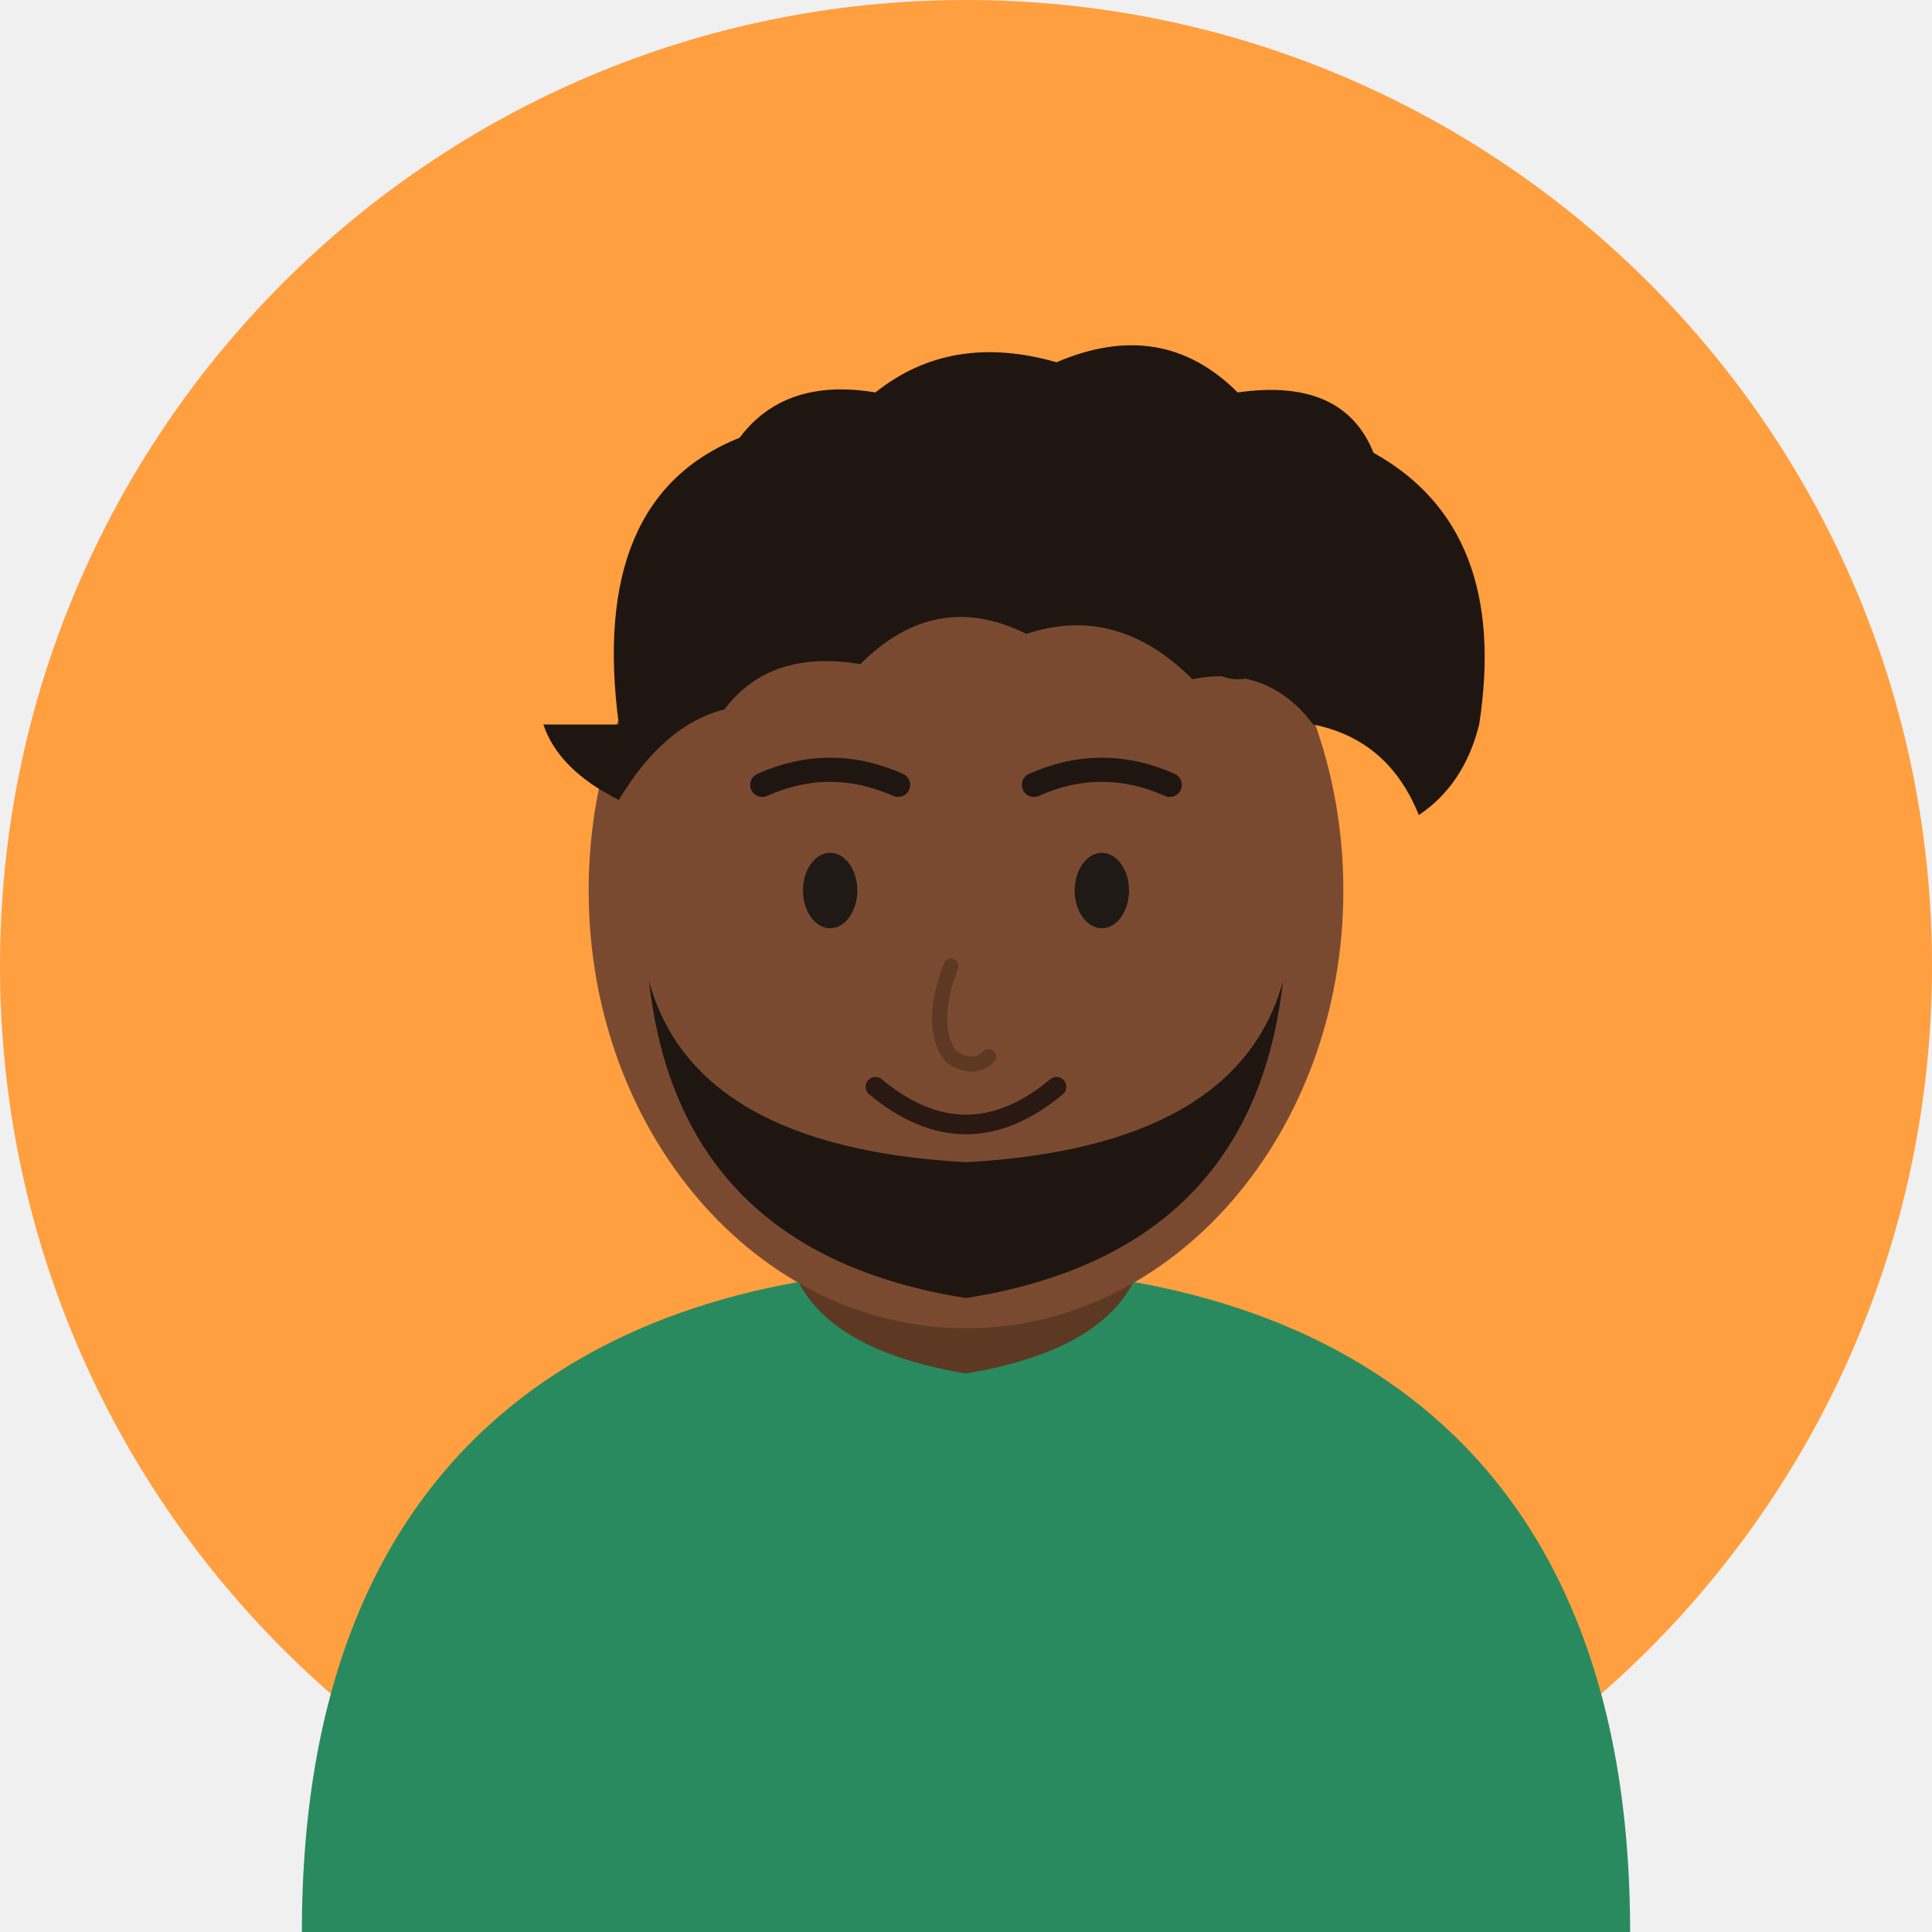
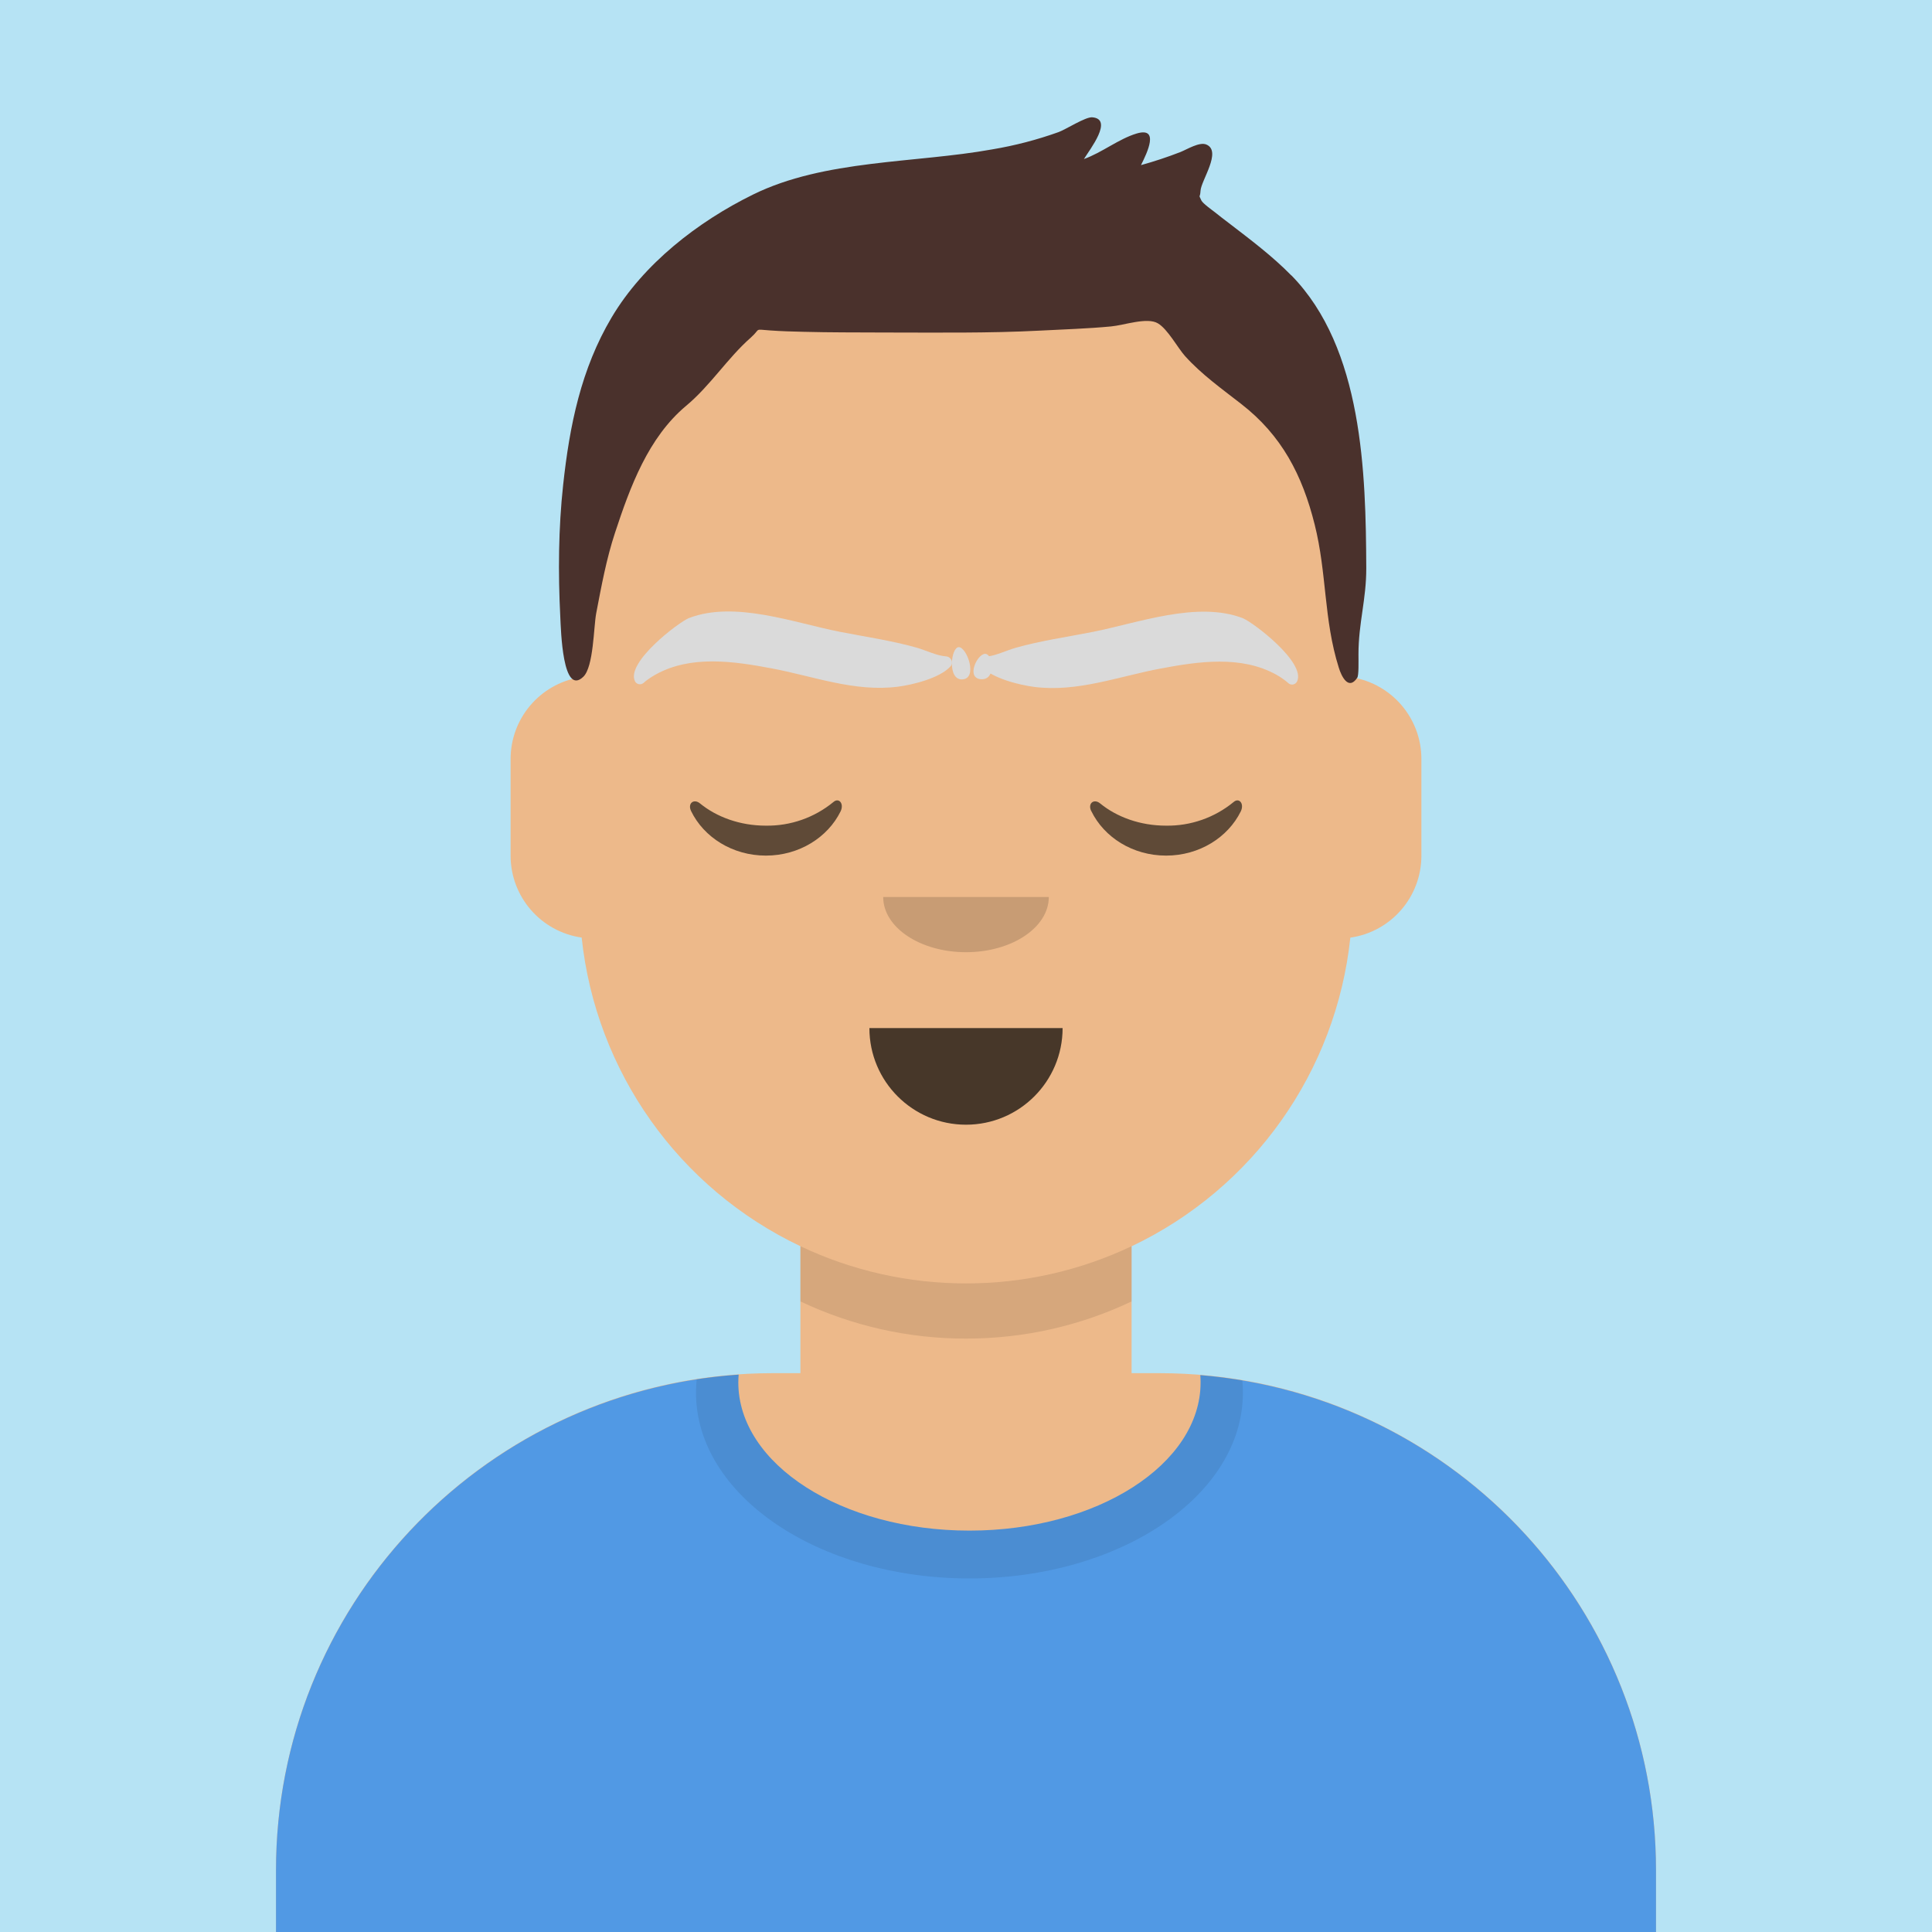
- <svg xmlns="http://www.w3.org/2000/svg" viewBox="0 0 256 256" shape-rendering="geometricPrecision">
-   <circle cx="128" cy="128" r="128" fill="#FF9F40" />
-   <path d="M40 256 C 40 188 84 168 128 168 C 172 168 216 188 216 256 Z" fill="#2a8a5f" />
-   <path d="M104 162 q0 16 24 20 q24 -4 24 -20 Z" fill="#5d3924" />
-   <ellipse cx="128" cy="118" rx="50.0" ry="58.0" fill="#7a4a30" />
-   <ellipse cx="86" cy="124" rx="5.5" ry="7" fill="#7a4a30" />
-   <ellipse cx="170" cy="124" rx="5.5" ry="7" fill="#7a4a30" />
-   <path d="M86 130 q4 36 42 42 q38 -6 42 -42 q-6 22 -42 24 q-36 -2 -42 -24 Z" fill="#1f1612" />
-   <path d="M82 96 q-4 -30 16 -38 q6 -8 18 -6 q10 -8 24 -4 q14 -6 24 4 q14 -2 18 8 q18 10 14 36 q-2 8 -8 12 q-4 -10 -14 -12 q-6 -8 -16 -6 q-10 -10 -22 -6 q-12 -6 -22 4 q-12 -2 -18 6 q-8 2 -14 12 q-8 -4 -10 -10 Z" fill="#1f1612" />
-   <circle cx="92" cy="84" r="6" fill="#1f1612" />
-   <circle cx="108" cy="74" r="6" fill="#1f1612" />
-   <circle cx="128" cy="72" r="7" fill="#1f1612" />
-   <circle cx="148" cy="74" r="6" fill="#1f1612" />
-   <circle cx="164" cy="84" r="6" fill="#1f1612" />
-   <path d="M101 104 q9 -4 18 0" stroke="#1f1612" stroke-width="3.2" fill="none" stroke-linecap="round" />
-   <path d="M137 104 q9 -4 18 0" stroke="#1f1612" stroke-width="3.2" fill="none" stroke-linecap="round" />
-   <ellipse cx="110" cy="118" rx="3.6" ry="5" fill="#1f1a16" />
-   <ellipse cx="146" cy="118" rx="3.6" ry="5" fill="#1f1a16" />
-   <path d="M126 128 q-3 8 0 12 q3 2 5 0" stroke="#5d3924" stroke-width="2" fill="none" stroke-linecap="round" />
-   <path d="M116 144 q12 10 24 0" stroke="#2a1812" stroke-width="2.6" fill="none" stroke-linecap="round" />
+ <svg xmlns="http://www.w3.org/2000/svg" viewBox="0 0 280 280" fill="none" shape-rendering="auto">
+   <mask id="viewboxMask">
+     <rect width="280" height="280" rx="0" ry="0" x="0" y="0" fill="#fff" />
+   </mask>
+   <g mask="url(#viewboxMask)">
+     <rect fill="#b6e3f4" width="280" height="280" x="0" y="0" />
+     <g transform="translate(8)">
+       <path d="M132 36a56 56 0 0 0-56 56v6.17A12 12 0 0 0 66 110v14a12 12 0 0 0 10.3 11.88 56.04 56.04 0 0 0 31.7 44.73v18.4h-4a72 72 0 0 0-72 72v9h200v-9a72 72 0 0 0-72-72h-4v-18.39a56.04 56.04 0 0 0 31.7-44.73A12 12 0 0 0 198 124v-14a12 12 0 0 0-10-11.83V92a56 56 0 0 0-56-56Z" fill="#edb98a" />
+       <path d="M108 180.61v8a55.79 55.79 0 0 0 24 5.39c8.59 0 16.73-1.93 24-5.39v-8a55.79 55.79 0 0 1-24 5.39 55.79 55.79 0 0 1-24-5.39Z" fill="#000" fill-opacity=".1" />
+       <g transform="translate(0 170)">
+         <path d="M132.5 51.83c18.5 0 33.5-9.62 33.5-21.48 0-.36-.01-.7-.04-1.06A72 72 0 0 1 232 101.04V110H32v-8.95a72 72 0 0 1 67.05-71.83c-.03.37-.05.75-.05 1.13 0 11.86 15 21.48 33.5 21.48Z" fill="#5199e4" />
+         <path d="M132.5 58.76c21.89 0 39.63-12.05 39.63-26.91 0-.6-.02-1.2-.08-1.8-2-.33-4.03-.59-6.1-.76.04.35.05.7.05 1.06 0 11.86-15 21.48-33.5 21.48S99 42.2 99 30.35c0-.38.02-.76.05-1.13-2.06.14-4.08.36-6.08.67-.07.65-.1 1.3-.1 1.96 0 14.86 17.74 26.91 39.63 26.91Z" fill="#000" fill-opacity=".08" />
+       </g>
+       <g transform="translate(78 134)">
+         <path fill-rule="evenodd" clip-rule="evenodd" d="M40 15a14 14 0 1 0 28 0" fill="#000" fill-opacity=".7" />
+       </g>
+       <g transform="translate(104 122)">
+         <path fill-rule="evenodd" clip-rule="evenodd" d="M16 8c0 4.42 5.37 8 12 8s12-3.58 12-8" fill="#000" fill-opacity=".16" />
+       </g>
+       <g transform="translate(76 90)">
+         <path d="M16.16 27.55c1.85 3.8 6 6.45 10.84 6.45 4.81 0 8.96-2.63 10.82-6.4.55-1.13-.24-2.05-1.03-1.37a15.05 15.05 0 0 1-9.8 3.43c-3.73 0-7.12-1.24-9.55-3.23-.9-.73-1.82.01-1.28 1.12ZM74.16 27.55c1.85 3.8 6 6.45 10.84 6.45 4.81 0 8.96-2.63 10.82-6.4.55-1.13-.24-2.05-1.03-1.37a15.05 15.05 0 0 1-9.8 3.43c-3.74 0-7.13-1.24-9.56-3.23-.9-.73-1.82.01-1.28 1.12Z" fill-rule="evenodd" clip-rule="evenodd" fill="#000" fill-opacity=".6" />
+       </g>
+       <g transform="translate(76 82)">
+         <g fill-rule="evenodd" clip-rule="evenodd" fill="#DADADA">
+           <path d="M57 12.82ZM96.12 7.6c1.46.56 9.19 6.43 7.86 9.16a.8.8 0 0 1-1.29.22 10.63 10.63 0 0 0-1.7-1.19c-5.1-2.84-11.3-1.93-16.73-.91-6.12 1.14-12.11 3.48-18.39 2.67-2.04-.26-6.08-1.22-7.63-2.96-.47-.53-.06-1.38.64-1.43 1.44-.11 2.86-.86 4.33-1.28 3.65-1.03 7.4-1.56 11.11-2.29 6.62-1.3 15.17-4.53 21.8-2Z" />
+           <path d="M58.76 12.76c-1.17.04-2.8 3.56-.56 3.68 2.23.11 1.73-3.72.56-3.68ZM55 12.8c0-.01 0-.01 0 0ZM15.88 7.56c-1.46.56-9.19 6.43-7.86 9.16.24.5.89.6 1.29.22.55-.52 1.58-1.11 1.71-1.18 5.1-2.84 11.3-1.93 16.73-.91 6.12 1.14 12.11 3.48 18.39 2.67 2.04-.26 6.08-1.22 7.63-2.96.47-.53.06-1.38-.64-1.43-1.44-.11-2.86-.86-4.33-1.28-3.65-1.03-7.4-1.56-11.11-2.29-6.62-1.3-15.17-4.53-21.8-2Z" />
+           <path d="M54.97 11.79c1.17.04 2.77 4.5.53 4.67-2.24.18-1.7-4.71-.53-4.67Z" />
+         </g>
+       </g>
+       <g transform="translate(-1)">
+         <path fill-rule="evenodd" clip-rule="evenodd" d="M180.15 39.92c-2.76-2.82-5.96-5.21-9.08-7.61-.69-.53-1.39-1.05-2.06-1.6-.15-.12-1.72-1.24-1.9-1.66-.45-.99-.19-.22-.12-1.4.08-1.5 3.13-5.73.85-6.7-1-.43-2.8.7-3.75 1.08a59.56 59.56 0 0 1-5.73 1.9c.93-1.85 2.7-5.57-.63-4.58-2.6.78-5.03 2.77-7.64 3.7.86-1.4 4.32-5.8 1.2-6.05-.98-.07-3.8 1.75-4.86 2.14a55.81 55.81 0 0 1-9.63 2.51c-11.2 2.02-24.3 1.45-34.65 6.54-8 3.93-15.88 10.03-20.5 17.8-4.44 7.48-6.1 15.67-7.03 24.25-.69 6.3-.74 12.8-.42 19.12.1 2.07.34 11.61 3.34 8.72 1.5-1.44 1.49-7.25 1.87-9.22.75-3.91 1.47-7.85 2.72-11.64 2.2-6.68 4.81-13.8 10.3-18.4 3.53-2.94 6.01-6.93 9.39-9.9 1.51-1.35.36-1.2 2.8-1.03 1.63.12 3.28.16 4.92.2 3.8.1 7.6.08 11.4.1 7.64 0 15.25.12 22.89-.28 3.4-.18 6.8-.28 10.18-.6 1.9-.17 5.25-1.38 6.8-.45 1.43.84 2.91 3.61 3.94 4.75 2.41 2.67 5.3 4.72 8.12 6.92 5.9 4.57 8.87 10.33 10.66 17.48 1.79 7.13 1.29 13.75 3.5 20.76.38 1.24 1.4 3.36 2.67 1.46.24-.36.18-2.3.18-3.42 0-4.52 1.14-7.91 1.13-12.46-.06-13.83-.5-31.87-10.85-42.44Z" fill="#4a312c" />
+       </g>
+       <g transform="translate(49 72)" />
+       <g transform="translate(62 42)" />
+     </g>
+   </g>
</svg>
